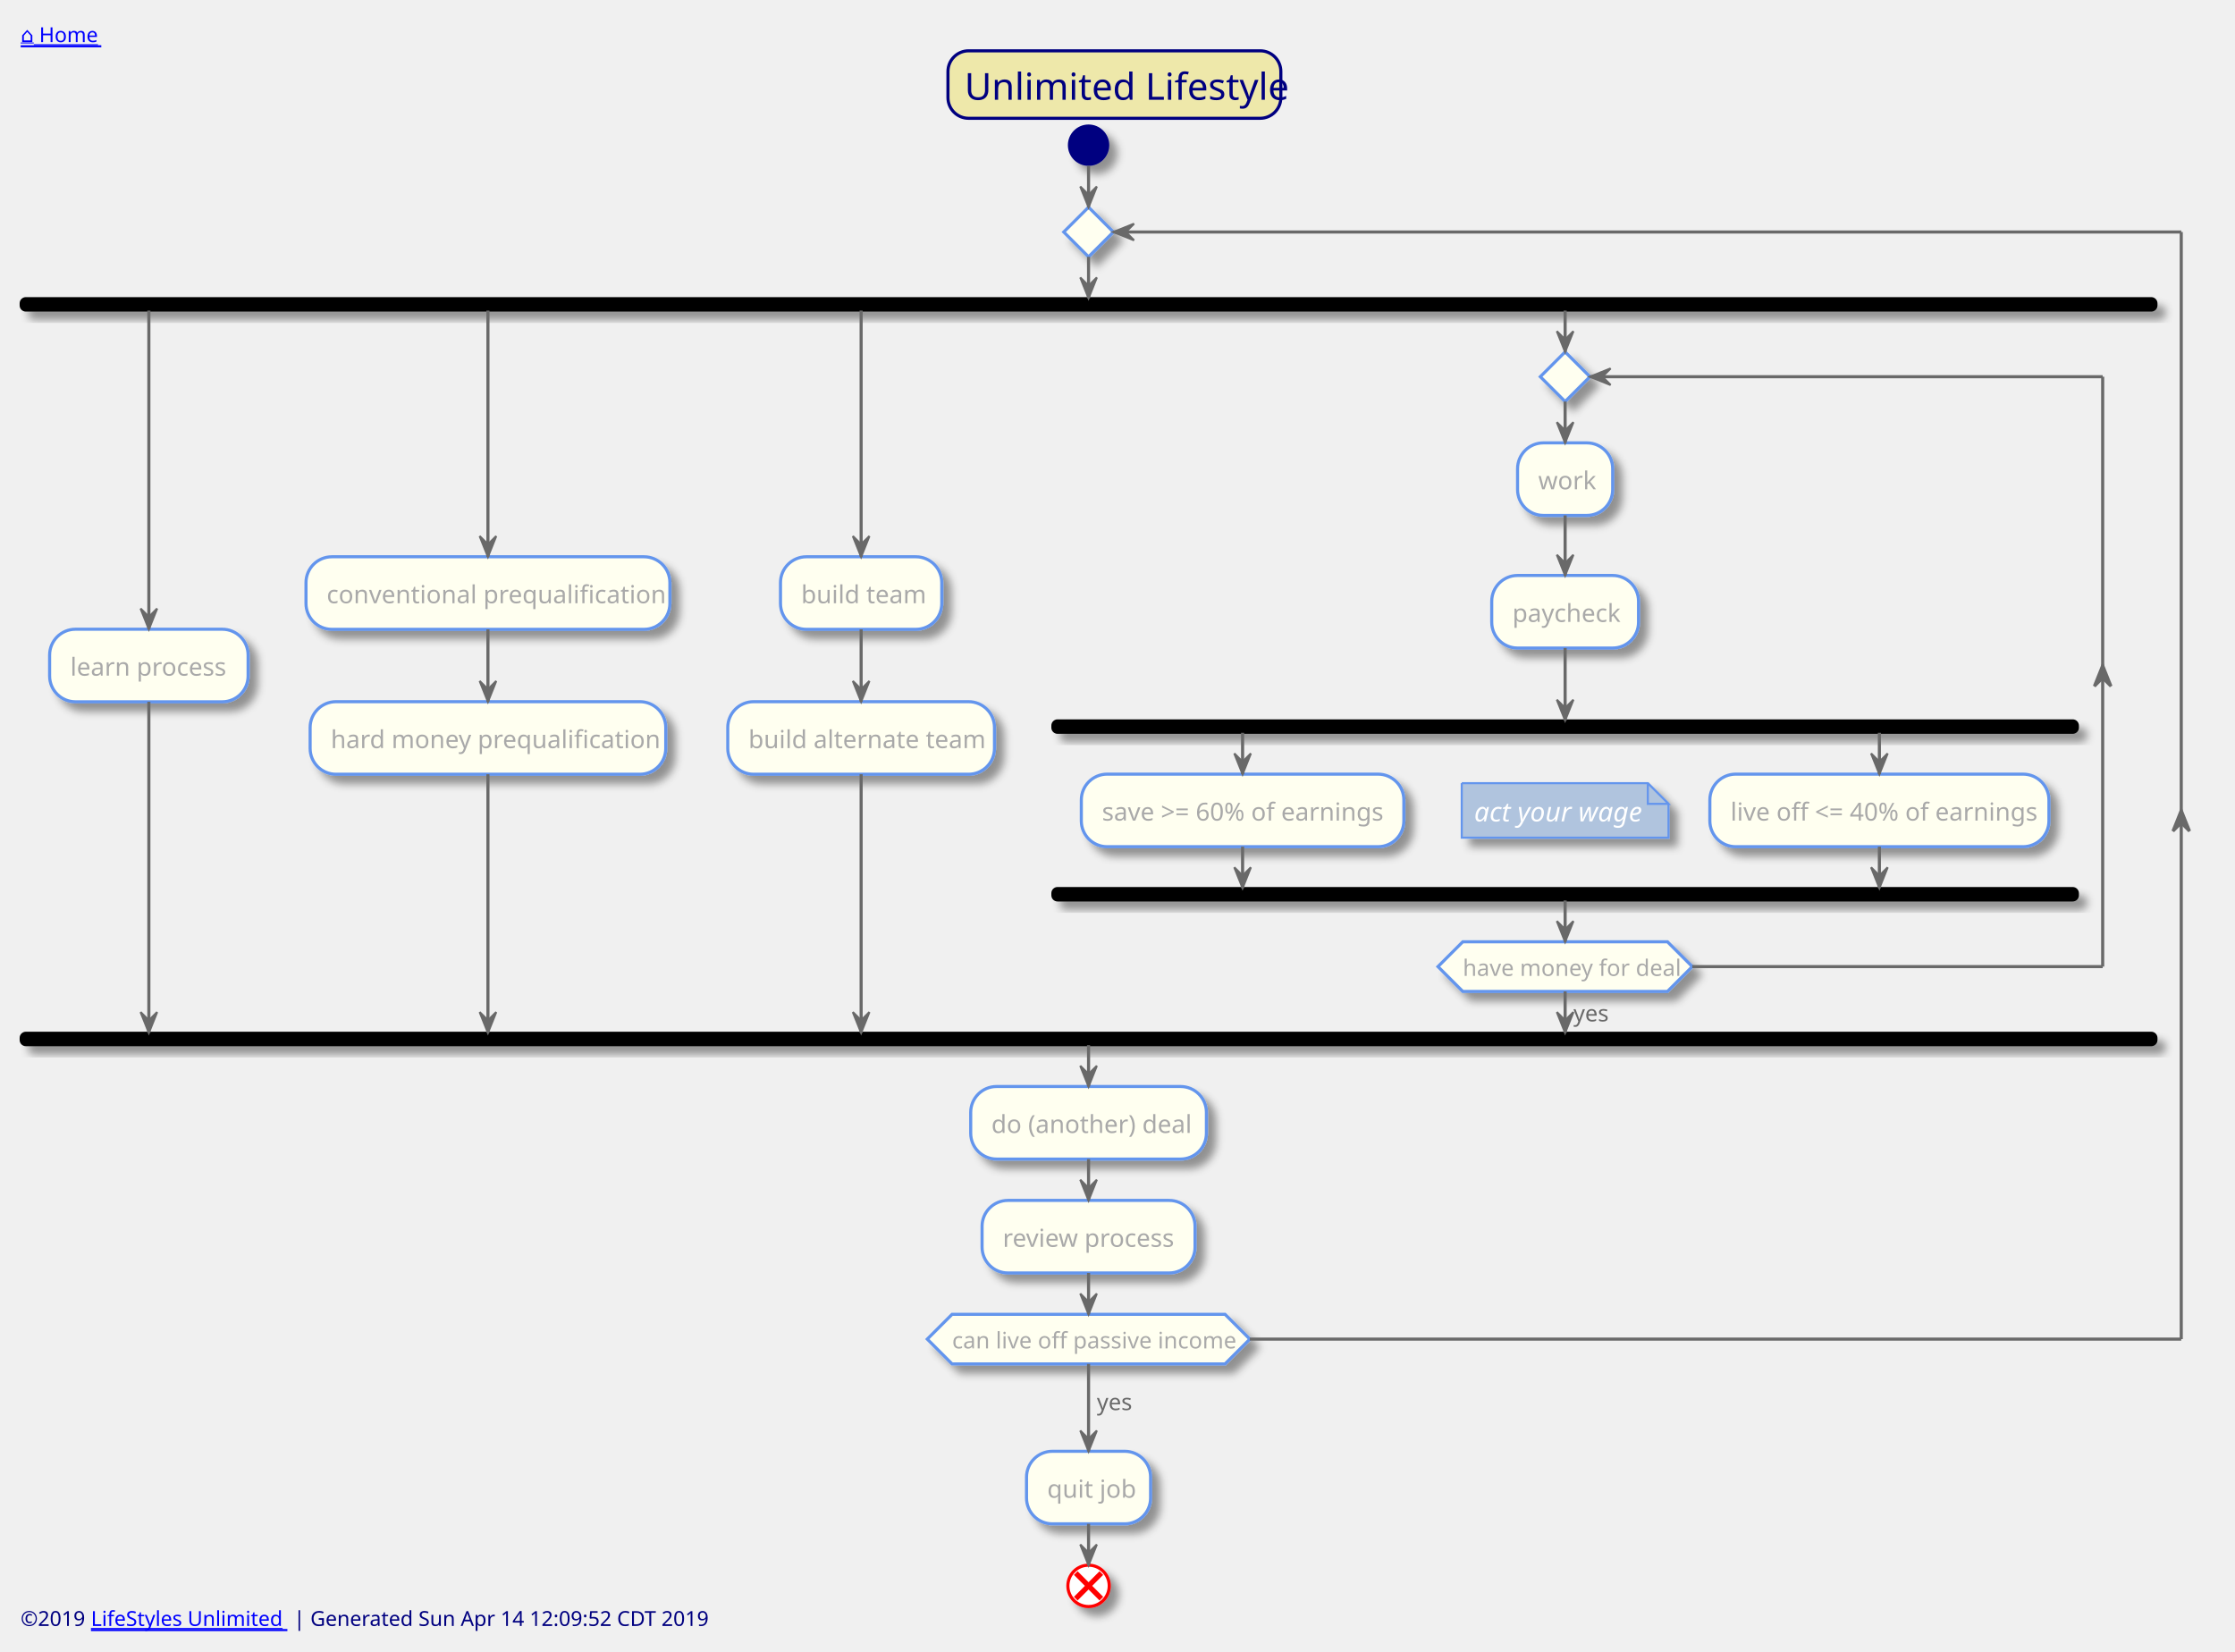
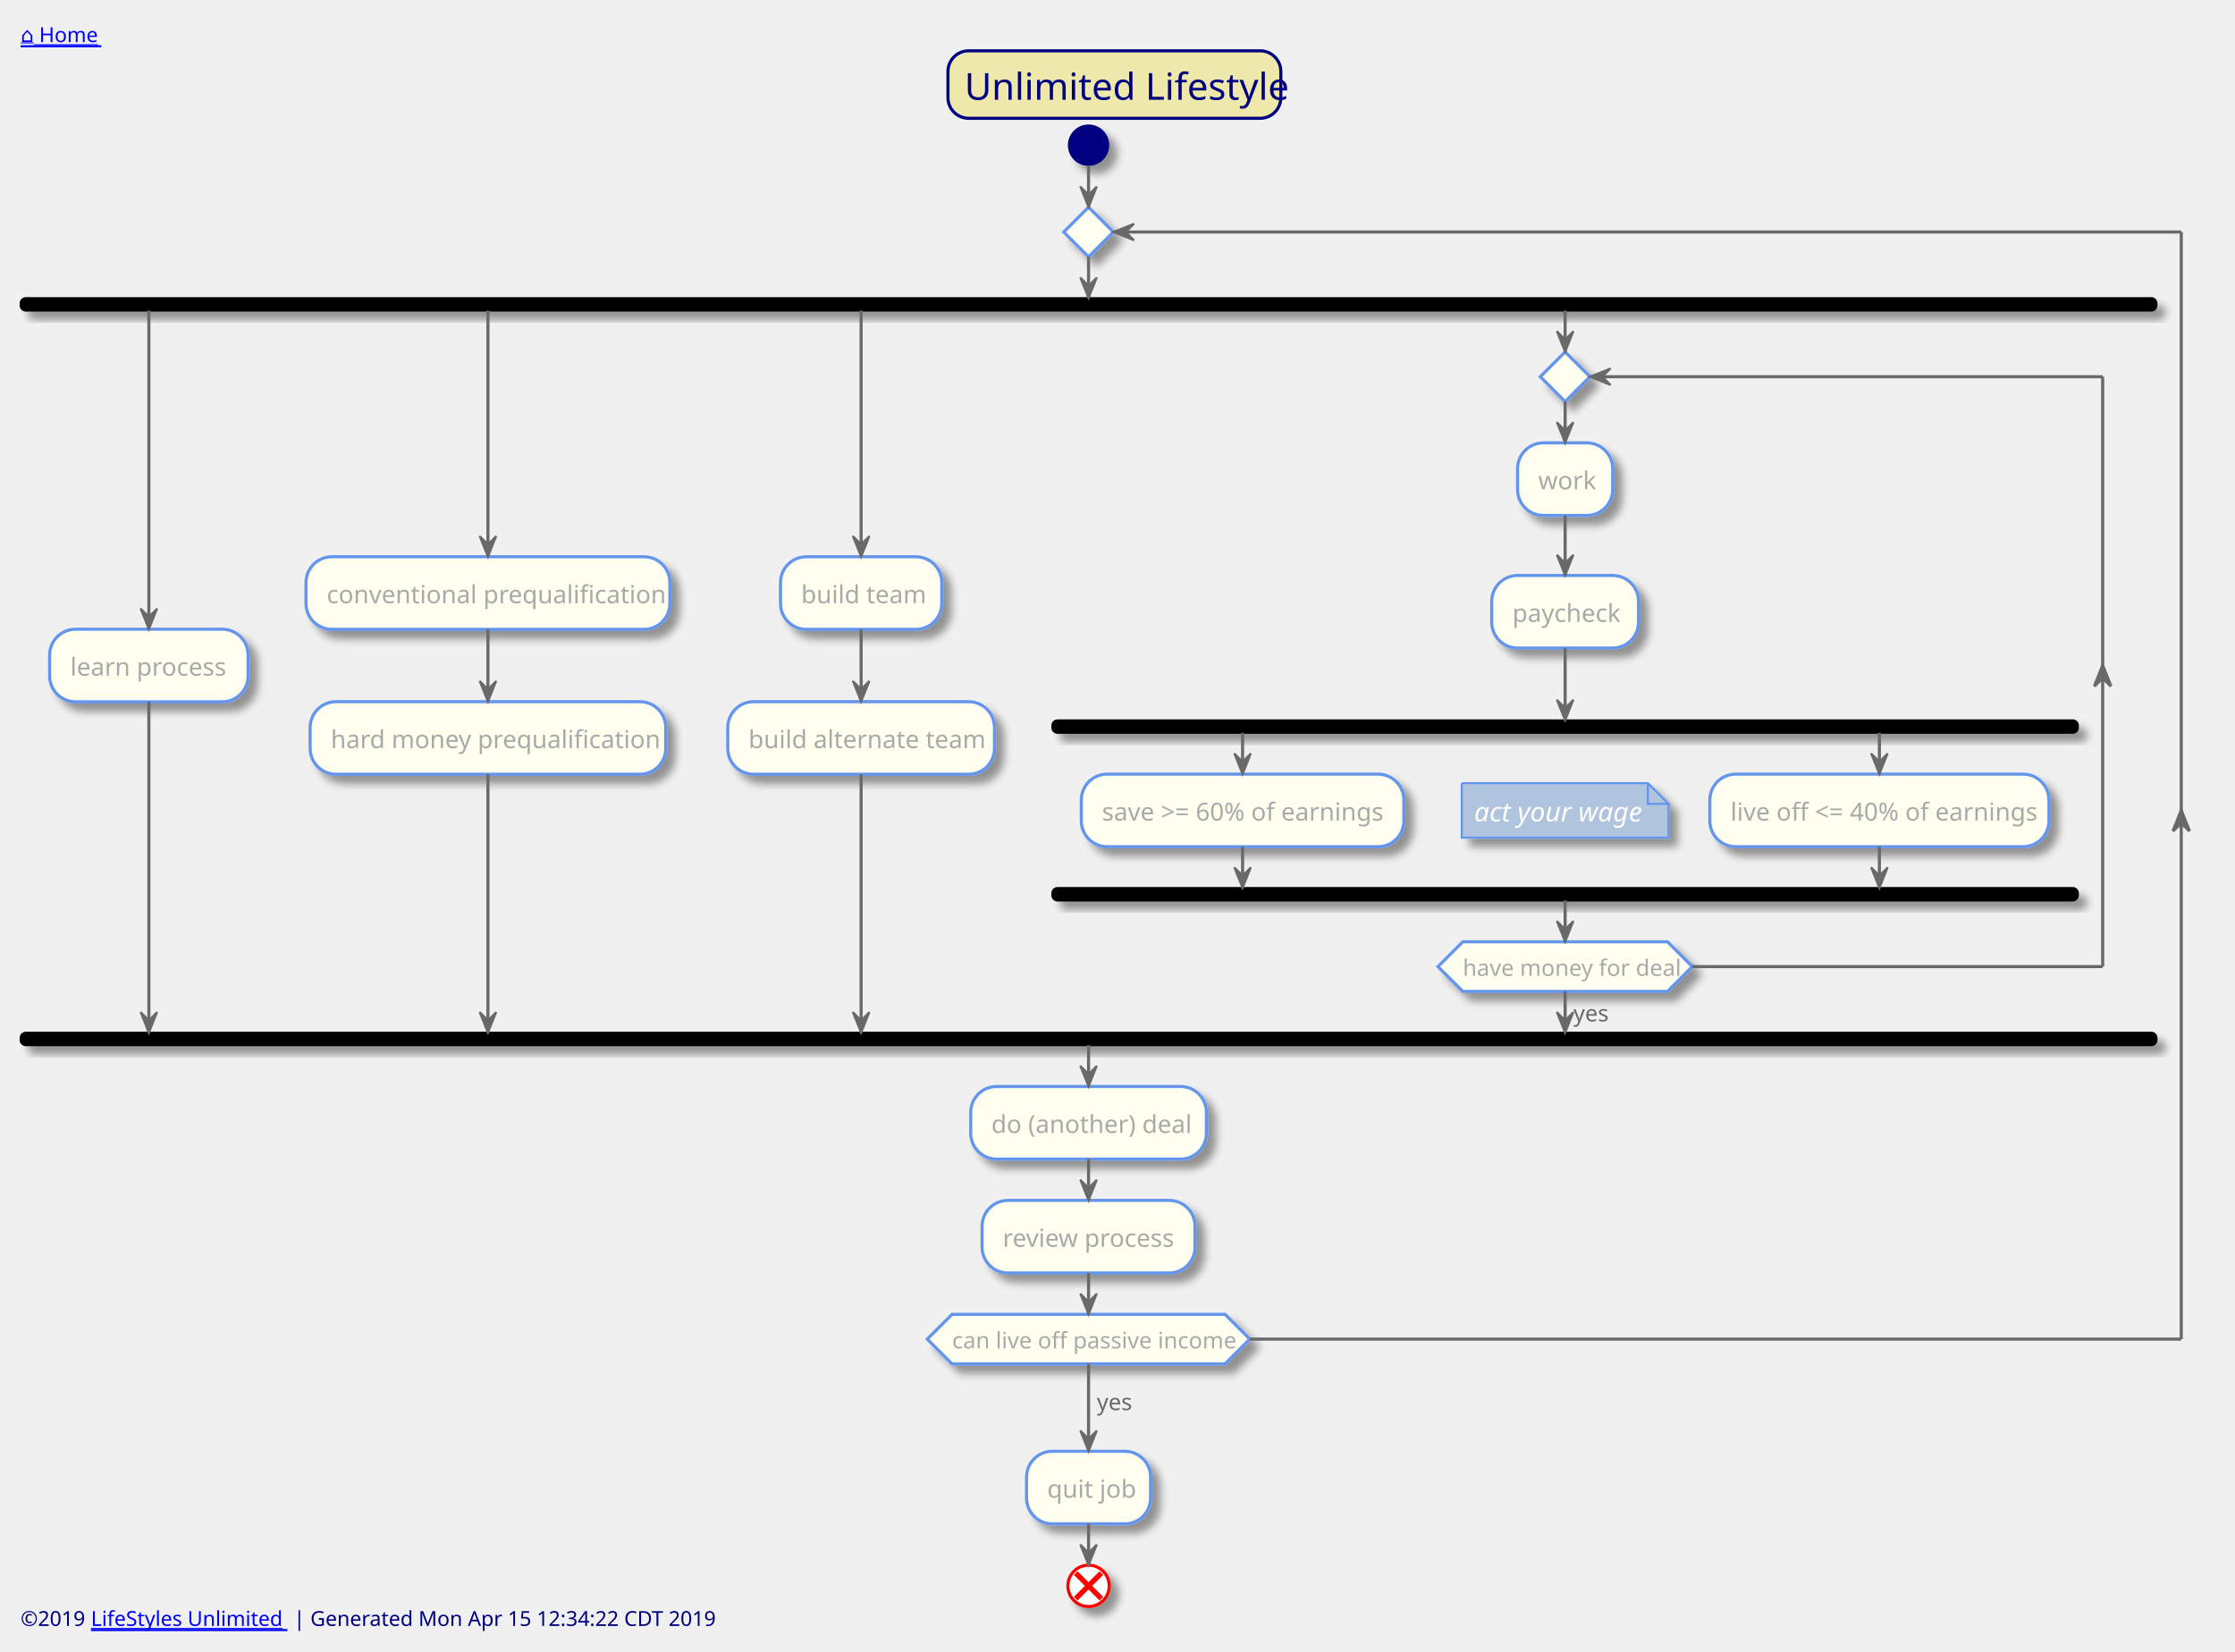
<svg xmlns="http://www.w3.org/2000/svg" xmlns:xlink="http://www.w3.org/1999/xlink" contentScriptType="application/ecmascript" contentStyleType="text/css" height="799px" preserveAspectRatio="none" style="width:1081px;height:799px;" version="1.1" viewBox="0 0 1081 799" width="1081px" zoomAndPan="magnify">
  <defs>
    <style type="text/css">path:hover { stroke: #0000FF !important;}</style>
-     <filter height="300%" id="f1wkp3p7ku0wuj" width="300%" x="-1" y="-1">
+     <filter height="300%" id="f26t3h3ycn17l" width="300%" x="-1" y="-1">
      <feGaussianBlur result="blurOut" stdDeviation="2.0" />
      <feColorMatrix in="blurOut" result="blurOut2" type="matrix" values="0 0 0 0 0 0 0 0 0 0 0 0 0 0 0 0 0 0 .4 0" />
      <feOffset dx="4.0" dy="4.0" in="blurOut2" result="blurOut3" />
      <feBlend in="SourceGraphic" in2="blurOut3" mode="normal" />
    </filter>
  </defs>
  <g>
    <a target="_top" xlink:actuate="onRequest" xlink:href="../index.svg" xlink:show="new" xlink:title="../index.svg" xlink:type="simple">
      <text fill="#0000FF" font-family="sans-serif" font-size="10" lengthAdjust="spacingAndGlyphs" text-decoration="underline" textLength="39" x="10" y="20.381">⌂ Home</text>
      <line style="stroke: #0000FF; stroke-width: 1.0;" x1="10" x2="49" y1="22.381" y2="22.381" />
    </a>
    <rect fill="#EEE8AA" height="32.641" rx="10" ry="10" style="stroke: #000080; stroke-width: 1.5;" width="161" x="458.5" y="24.578" />
    <text fill="#000080" font-family="sans-serif" font-size="18" lengthAdjust="spacingAndGlyphs" textLength="145" x="466.5" y="48.264">Unlimited Lifestyle</text>
-     <ellipse cx="526.5" cy="70.219" fill="#000080" filter="url(#f1wkp3p7ku0wuj)" rx="10" ry="10" style="stroke: none; stroke-width: 1.0;" />
-     <rect fill="#000000" filter="url(#f1wkp3p7ku0wuj)" height="6" rx="2.5" ry="2.5" style="stroke: #000000; stroke-width: 1.0;" width="1033" x="10" y="144.219" />
-     <rect fill="#FFFFF0" filter="url(#f1wkp3p7ku0wuj)" height="35.094" rx="12.5" ry="12.5" style="stroke: #6495ED; stroke-width: 1.5;" width="96" x="24" y="304.359" />
+     <ellipse cx="526.5" cy="70.219" fill="#000080" filter="url(#f26t3h3ycn17l)" rx="10" ry="10" style="stroke: none; stroke-width: 1.0;" />
+     <rect fill="#000000" filter="url(#f26t3h3ycn17l)" height="6" rx="2.5" ry="2.5" style="stroke: #000000; stroke-width: 1.0;" width="1033" x="10" y="144.219" />
+     <rect fill="#FFFFF0" filter="url(#f26t3h3ycn17l)" height="35.094" rx="12.5" ry="12.5" style="stroke: #6495ED; stroke-width: 1.5;" width="96" x="24" y="304.359" />
    <text fill="#A9A9A9" font-family="sans-serif" font-size="12" lengthAdjust="spacingAndGlyphs" textLength="76" x="34" y="326.816">learn process</text>
-     <rect fill="#FFFFF0" filter="url(#f1wkp3p7ku0wuj)" height="35.094" rx="12.5" ry="12.5" style="stroke: #6495ED; stroke-width: 1.5;" width="176" x="148" y="269.312" />
+     <rect fill="#FFFFF0" filter="url(#f26t3h3ycn17l)" height="35.094" rx="12.5" ry="12.5" style="stroke: #6495ED; stroke-width: 1.5;" width="176" x="148" y="269.312" />
    <text fill="#A9A9A9" font-family="sans-serif" font-size="12" lengthAdjust="spacingAndGlyphs" textLength="156" x="158" y="291.769">conventional prequalification</text>
-     <rect fill="#FFFFF0" filter="url(#f1wkp3p7ku0wuj)" height="35.094" rx="12.5" ry="12.5" style="stroke: #6495ED; stroke-width: 1.5;" width="172" x="150" y="339.406" />
+     <rect fill="#FFFFF0" filter="url(#f26t3h3ycn17l)" height="35.094" rx="12.5" ry="12.5" style="stroke: #6495ED; stroke-width: 1.5;" width="172" x="150" y="339.406" />
    <text fill="#A9A9A9" font-family="sans-serif" font-size="12" lengthAdjust="spacingAndGlyphs" textLength="152" x="160" y="361.863">hard money prequalification</text>
-     <rect fill="#FFFFF0" filter="url(#f1wkp3p7ku0wuj)" height="35.094" rx="12.5" ry="12.5" style="stroke: #6495ED; stroke-width: 1.5;" width="78" x="377.5" y="269.312" />
+     <rect fill="#FFFFF0" filter="url(#f26t3h3ycn17l)" height="35.094" rx="12.5" ry="12.5" style="stroke: #6495ED; stroke-width: 1.5;" width="78" x="377.5" y="269.312" />
    <text fill="#A9A9A9" font-family="sans-serif" font-size="12" lengthAdjust="spacingAndGlyphs" textLength="58" x="387.5" y="291.769">build team</text>
-     <rect fill="#FFFFF0" filter="url(#f1wkp3p7ku0wuj)" height="35.094" rx="12.5" ry="12.5" style="stroke: #6495ED; stroke-width: 1.5;" width="129" x="352" y="339.406" />
+     <rect fill="#FFFFF0" filter="url(#f26t3h3ycn17l)" height="35.094" rx="12.5" ry="12.5" style="stroke: #6495ED; stroke-width: 1.5;" width="129" x="352" y="339.406" />
    <text fill="#A9A9A9" font-family="sans-serif" font-size="12" lengthAdjust="spacingAndGlyphs" textLength="109" x="362" y="361.863">build alternate team</text>
-     <rect fill="#FFFFF0" filter="url(#f1wkp3p7ku0wuj)" height="35.094" rx="12.5" ry="12.5" style="stroke: #6495ED; stroke-width: 1.5;" width="46" x="734" y="214.219" />
+     <rect fill="#FFFFF0" filter="url(#f26t3h3ycn17l)" height="35.094" rx="12.5" ry="12.5" style="stroke: #6495ED; stroke-width: 1.5;" width="46" x="734" y="214.219" />
    <text fill="#A9A9A9" font-family="sans-serif" font-size="12" lengthAdjust="spacingAndGlyphs" textLength="26" x="744" y="236.676">work</text>
-     <rect fill="#FFFFF0" filter="url(#f1wkp3p7ku0wuj)" height="35.094" rx="12.5" ry="12.5" style="stroke: #6495ED; stroke-width: 1.5;" width="71" x="721.5" y="278.359" />
+     <rect fill="#FFFFF0" filter="url(#f26t3h3ycn17l)" height="35.094" rx="12.5" ry="12.5" style="stroke: #6495ED; stroke-width: 1.5;" width="71" x="721.5" y="278.359" />
    <text fill="#A9A9A9" font-family="sans-serif" font-size="12" lengthAdjust="spacingAndGlyphs" textLength="51" x="731.5" y="300.816">paycheck</text>
-     <rect fill="#000000" filter="url(#f1wkp3p7ku0wuj)" height="6" rx="2.5" ry="2.5" style="stroke: #000000; stroke-width: 1.0;" width="496" x="509" y="348.453" />
-     <rect fill="#FFFFF0" filter="url(#f1wkp3p7ku0wuj)" height="35.094" rx="12.5" ry="12.5" style="stroke: #6495ED; stroke-width: 1.5;" width="156" x="523" y="374.453" />
+     <rect fill="#000000" filter="url(#f26t3h3ycn17l)" height="6" rx="2.5" ry="2.5" style="stroke: #000000; stroke-width: 1.0;" width="496" x="509" y="348.453" />
+     <rect fill="#FFFFF0" filter="url(#f26t3h3ycn17l)" height="35.094" rx="12.5" ry="12.5" style="stroke: #6495ED; stroke-width: 1.5;" width="156" x="523" y="374.453" />
    <text fill="#A9A9A9" font-family="sans-serif" font-size="12" lengthAdjust="spacingAndGlyphs" textLength="136" x="533" y="396.91">save &gt;= 60% of earnings</text>
-     <path d="M707,378.824 L707,405.176 L807,405.176 L807,388.824 L797,378.824 L707,378.824 " fill="#B0C4DE" filter="url(#f1wkp3p7ku0wuj)" style="stroke: #6495ED; stroke-width: 1.0;" />
+     <path d="M707,378.824 L707,405.176 L807,405.176 L807,388.824 L797,378.824 L707,378.824 " fill="#B0C4DE" filter="url(#f26t3h3ycn17l)" style="stroke: #6495ED; stroke-width: 1.0;" />
    <path d="M797,378.824 L797,388.824 L807,388.824 L797,378.824 " fill="#B0C4DE" style="stroke: #6495ED; stroke-width: 1.0;" />
    <text fill="#FFFFFF" font-family="sans-serif" font-size="13" font-style="italic" lengthAdjust="spacingAndGlyphs" textLength="79" x="713" y="397.319">act your wage</text>
-     <rect fill="#FFFFF0" filter="url(#f1wkp3p7ku0wuj)" height="35.094" rx="12.5" ry="12.5" style="stroke: #6495ED; stroke-width: 1.5;" width="164" x="827" y="374.453" />
+     <rect fill="#FFFFF0" filter="url(#f26t3h3ycn17l)" height="35.094" rx="12.5" ry="12.5" style="stroke: #6495ED; stroke-width: 1.5;" width="164" x="827" y="374.453" />
    <text fill="#A9A9A9" font-family="sans-serif" font-size="12" lengthAdjust="spacingAndGlyphs" textLength="144" x="837" y="396.91">live off &lt;= 40% of earnings</text>
-     <rect fill="#000000" filter="url(#f1wkp3p7ku0wuj)" height="6" rx="2.5" ry="2.5" style="stroke: #000000; stroke-width: 1.0;" width="496" x="509" y="429.547" />
-     <polygon fill="#FFFFF0" filter="url(#f1wkp3p7ku0wuj)" points="757,170.219,769,182.219,757,194.219,745,182.219,757,170.219" style="stroke: #6495ED; stroke-width: 1.5;" />
-     <polygon fill="#FFFFF0" filter="url(#f1wkp3p7ku0wuj)" points="707.5,455.547,806.5,455.547,818.5,467.547,806.5,479.547,707.5,479.547,695.5,467.547,707.5,455.547" style="stroke: #6495ED; stroke-width: 1.5;" />
+     <rect fill="#000000" filter="url(#f26t3h3ycn17l)" height="6" rx="2.5" ry="2.5" style="stroke: #000000; stroke-width: 1.0;" width="496" x="509" y="429.547" />
+     <polygon fill="#FFFFF0" filter="url(#f26t3h3ycn17l)" points="757,170.219,769,182.219,757,194.219,745,182.219,757,170.219" style="stroke: #6495ED; stroke-width: 1.5;" />
+     <polygon fill="#FFFFF0" filter="url(#f26t3h3ycn17l)" points="707.5,455.547,806.5,455.547,818.5,467.547,806.5,479.547,707.5,479.547,695.5,467.547,707.5,455.547" style="stroke: #6495ED; stroke-width: 1.5;" />
    <text fill="#A9A9A9" font-family="sans-serif" font-size="11" lengthAdjust="spacingAndGlyphs" textLength="99" x="707.5" y="472.048">have money for deal</text>
-     <rect fill="#000000" filter="url(#f1wkp3p7ku0wuj)" height="6" rx="2.5" ry="2.5" style="stroke: #000000; stroke-width: 1.0;" width="1033" x="10" y="499.547" />
-     <rect fill="#FFFFF0" filter="url(#f1wkp3p7ku0wuj)" height="35.094" rx="12.5" ry="12.5" style="stroke: #6495ED; stroke-width: 1.5;" width="114" x="469.5" y="525.547" />
+     <rect fill="#000000" filter="url(#f26t3h3ycn17l)" height="6" rx="2.5" ry="2.5" style="stroke: #000000; stroke-width: 1.0;" width="1033" x="10" y="499.547" />
+     <rect fill="#FFFFF0" filter="url(#f26t3h3ycn17l)" height="35.094" rx="12.5" ry="12.5" style="stroke: #6495ED; stroke-width: 1.5;" width="114" x="469.5" y="525.547" />
    <text fill="#A9A9A9" font-family="sans-serif" font-size="12" lengthAdjust="spacingAndGlyphs" textLength="94" x="479.5" y="548.004">do (another) deal</text>
-     <rect fill="#FFFFF0" filter="url(#f1wkp3p7ku0wuj)" height="35.094" rx="12.5" ry="12.5" style="stroke: #6495ED; stroke-width: 1.5;" width="103" x="475" y="580.641" />
+     <rect fill="#FFFFF0" filter="url(#f26t3h3ycn17l)" height="35.094" rx="12.5" ry="12.5" style="stroke: #6495ED; stroke-width: 1.5;" width="103" x="475" y="580.641" />
    <text fill="#A9A9A9" font-family="sans-serif" font-size="12" lengthAdjust="spacingAndGlyphs" textLength="83" x="485" y="603.098">review process</text>
-     <polygon fill="#FFFFF0" filter="url(#f1wkp3p7ku0wuj)" points="526.5,100.219,538.5,112.219,526.5,124.219,514.5,112.219,526.5,100.219" style="stroke: #6495ED; stroke-width: 1.5;" />
-     <polygon fill="#FFFFF0" filter="url(#f1wkp3p7ku0wuj)" points="460.5,635.734,592.5,635.734,604.5,647.734,592.5,659.734,460.5,659.734,448.5,647.734,460.5,635.734" style="stroke: #6495ED; stroke-width: 1.5;" />
+     <polygon fill="#FFFFF0" filter="url(#f26t3h3ycn17l)" points="526.5,100.219,538.5,112.219,526.5,124.219,514.5,112.219,526.5,100.219" style="stroke: #6495ED; stroke-width: 1.5;" />
+     <polygon fill="#FFFFF0" filter="url(#f26t3h3ycn17l)" points="460.5,635.734,592.5,635.734,604.5,647.734,592.5,659.734,460.5,659.734,448.5,647.734,460.5,635.734" style="stroke: #6495ED; stroke-width: 1.5;" />
    <text fill="#A9A9A9" font-family="sans-serif" font-size="11" lengthAdjust="spacingAndGlyphs" textLength="132" x="460.5" y="652.235">can live off passive income</text>
-     <rect fill="#FFFFF0" filter="url(#f1wkp3p7ku0wuj)" height="35.094" rx="12.5" ry="12.5" style="stroke: #6495ED; stroke-width: 1.5;" width="60" x="496.5" y="701.987" />
+     <rect fill="#FFFFF0" filter="url(#f26t3h3ycn17l)" height="35.094" rx="12.5" ry="12.5" style="stroke: #6495ED; stroke-width: 1.5;" width="60" x="496.5" y="701.987" />
    <text fill="#A9A9A9" font-family="sans-serif" font-size="12" lengthAdjust="spacingAndGlyphs" textLength="40" x="506.5" y="724.444">quit job</text>
-     <ellipse cx="526.5" cy="767.081" fill="#FFFFFF" filter="url(#f1wkp3p7ku0wuj)" rx="10" ry="10" style="stroke: #FF0000; stroke-width: 1.5;" />
+     <ellipse cx="526.5" cy="767.081" fill="#FFFFFF" filter="url(#f26t3h3ycn17l)" rx="10" ry="10" style="stroke: #FF0000; stroke-width: 1.5;" />
    <line style="stroke: #FF0000; stroke-width: 2.5;" x1="520.313" x2="532.687" y1="760.894" y2="773.268" />
    <line style="stroke: #FF0000; stroke-width: 2.5;" x1="532.687" x2="520.313" y1="760.894" y2="773.268" />
    <line style="stroke: #696969; stroke-width: 1.5;" x1="236" x2="236" y1="304.406" y2="339.406" />
    <polygon fill="#696969" points="232,329.406,236,339.406,240,329.406,236,333.406" style="stroke: #696969; stroke-width: 1.0;" />
    <line style="stroke: #696969; stroke-width: 1.5;" x1="416.5" x2="416.5" y1="304.406" y2="339.406" />
    <polygon fill="#696969" points="412.5,329.406,416.5,339.406,420.5,329.406,416.5,333.406" style="stroke: #696969; stroke-width: 1.0;" />
    <line style="stroke: #696969; stroke-width: 1.5;" x1="757" x2="757" y1="249.312" y2="278.359" />
    <polygon fill="#696969" points="753,268.359,757,278.359,761,268.359,757,272.359" style="stroke: #696969; stroke-width: 1.0;" />
    <line style="stroke: #696969; stroke-width: 1.5;" x1="601" x2="601" y1="354.453" y2="374.453" />
    <polygon fill="#696969" points="597,364.453,601,374.453,605,364.453,601,368.453" style="stroke: #696969; stroke-width: 1.0;" />
    <line style="stroke: #696969; stroke-width: 1.5;" x1="909" x2="909" y1="354.453" y2="374.453" />
    <polygon fill="#696969" points="905,364.453,909,374.453,913,364.453,909,368.453" style="stroke: #696969; stroke-width: 1.0;" />
    <line style="stroke: #696969; stroke-width: 1.5;" x1="601" x2="601" y1="409.547" y2="429.547" />
    <polygon fill="#696969" points="597,419.547,601,429.547,605,419.547,601,423.547" style="stroke: #696969; stroke-width: 1.0;" />
    <line style="stroke: #696969; stroke-width: 1.5;" x1="909" x2="909" y1="409.547" y2="429.547" />
    <polygon fill="#696969" points="905,419.547,909,429.547,913,419.547,909,423.547" style="stroke: #696969; stroke-width: 1.0;" />
    <line style="stroke: #696969; stroke-width: 1.5;" x1="757" x2="757" y1="313.453" y2="348.453" />
    <polygon fill="#696969" points="753,338.453,757,348.453,761,338.453,757,342.453" style="stroke: #696969; stroke-width: 1.0;" />
    <line style="stroke: #696969; stroke-width: 1.5;" x1="757" x2="757" y1="194.219" y2="214.219" />
    <polygon fill="#696969" points="753,204.219,757,214.219,761,204.219,757,208.219" style="stroke: #696969; stroke-width: 1.0;" />
    <line style="stroke: #696969; stroke-width: 1.5;" x1="818.5" x2="1017" y1="467.547" y2="467.547" />
    <polygon fill="#696969" points="1013,331.906,1017,321.906,1021,331.906,1017,327.906" style="stroke: #696969; stroke-width: 1.5;" />
    <line style="stroke: #696969; stroke-width: 1.5;" x1="1017" x2="1017" y1="182.219" y2="467.547" />
    <line style="stroke: #696969; stroke-width: 1.5;" x1="1017" x2="769" y1="182.219" y2="182.219" />
    <polygon fill="#696969" points="779,178.219,769,182.219,779,186.219,775,182.219" style="stroke: #696969; stroke-width: 1.0;" />
    <line style="stroke: #696969; stroke-width: 1.5;" x1="757" x2="757" y1="435.547" y2="455.547" />
    <polygon fill="#696969" points="753,445.547,757,455.547,761,445.547,757,449.547" style="stroke: #696969; stroke-width: 1.0;" />
    <line style="stroke: #696969; stroke-width: 1.5;" x1="72" x2="72" y1="150.219" y2="304.359" />
    <polygon fill="#696969" points="68,294.359,72,304.359,76,294.359,72,298.359" style="stroke: #696969; stroke-width: 1.0;" />
    <line style="stroke: #696969; stroke-width: 1.5;" x1="236" x2="236" y1="150.219" y2="269.312" />
    <polygon fill="#696969" points="232,259.312,236,269.312,240,259.312,236,263.312" style="stroke: #696969; stroke-width: 1.0;" />
    <line style="stroke: #696969; stroke-width: 1.5;" x1="416.5" x2="416.5" y1="150.219" y2="269.312" />
    <polygon fill="#696969" points="412.5,259.312,416.5,269.312,420.5,259.312,416.5,263.312" style="stroke: #696969; stroke-width: 1.0;" />
    <line style="stroke: #696969; stroke-width: 1.5;" x1="757" x2="757" y1="150.219" y2="170.219" />
    <polygon fill="#696969" points="753,160.219,757,170.219,761,160.219,757,164.219" style="stroke: #696969; stroke-width: 1.0;" />
    <line style="stroke: #696969; stroke-width: 1.5;" x1="72" x2="72" y1="339.453" y2="499.547" />
    <polygon fill="#696969" points="68,489.547,72,499.547,76,489.547,72,493.547" style="stroke: #696969; stroke-width: 1.0;" />
    <line style="stroke: #696969; stroke-width: 1.5;" x1="236" x2="236" y1="374.5" y2="499.547" />
    <polygon fill="#696969" points="232,489.547,236,499.547,240,489.547,236,493.547" style="stroke: #696969; stroke-width: 1.0;" />
    <line style="stroke: #696969; stroke-width: 1.5;" x1="416.5" x2="416.5" y1="374.5" y2="499.547" />
    <polygon fill="#696969" points="412.5,489.547,416.5,499.547,420.5,489.547,416.5,493.547" style="stroke: #696969; stroke-width: 1.0;" />
    <line style="stroke: #696969; stroke-width: 1.5;" x1="757" x2="757" y1="479.547" y2="499.547" />
    <polygon fill="#696969" points="753,489.547,757,499.547,761,489.547,757,493.547" style="stroke: #696969; stroke-width: 1.0;" />
    <text fill="#696969" font-family="sans-serif" font-size="11" lengthAdjust="spacingAndGlyphs" textLength="18" x="761" y="494.048">yes</text>
    <line style="stroke: #696969; stroke-width: 1.5;" x1="526.5" x2="526.5" y1="505.547" y2="525.547" />
    <polygon fill="#696969" points="522.5,515.547,526.5,525.547,530.5,515.547,526.5,519.547" style="stroke: #696969; stroke-width: 1.0;" />
    <line style="stroke: #696969; stroke-width: 1.5;" x1="526.5" x2="526.5" y1="560.641" y2="580.641" />
    <polygon fill="#696969" points="522.5,570.641,526.5,580.641,530.5,570.641,526.5,574.641" style="stroke: #696969; stroke-width: 1.0;" />
    <line style="stroke: #696969; stroke-width: 1.5;" x1="526.5" x2="526.5" y1="124.219" y2="144.219" />
    <polygon fill="#696969" points="522.5,134.219,526.5,144.219,530.5,134.219,526.5,138.219" style="stroke: #696969; stroke-width: 1.0;" />
    <line style="stroke: #696969; stroke-width: 1.5;" x1="604.5" x2="1055" y1="647.734" y2="647.734" />
    <polygon fill="#696969" points="1051,402,1055,392,1059,402,1055,398" style="stroke: #696969; stroke-width: 1.5;" />
    <line style="stroke: #696969; stroke-width: 1.5;" x1="1055" x2="1055" y1="112.219" y2="647.734" />
    <line style="stroke: #696969; stroke-width: 1.5;" x1="1055" x2="538.5" y1="112.219" y2="112.219" />
    <polygon fill="#696969" points="548.5,108.219,538.5,112.219,548.5,116.219,544.5,112.219" style="stroke: #696969; stroke-width: 1.0;" />
    <line style="stroke: #696969; stroke-width: 1.5;" x1="526.5" x2="526.5" y1="615.734" y2="635.734" />
    <polygon fill="#696969" points="522.5,625.734,526.5,635.734,530.5,625.734,526.5,629.734" style="stroke: #696969; stroke-width: 1.0;" />
    <line style="stroke: #696969; stroke-width: 1.5;" x1="526.5" x2="526.5" y1="80.219" y2="100.219" />
    <polygon fill="#696969" points="522.5,90.219,526.5,100.219,530.5,90.219,526.5,94.219" style="stroke: #696969; stroke-width: 1.0;" />
    <line style="stroke: #696969; stroke-width: 1.5;" x1="526.5" x2="526.5" y1="659.734" y2="701.987" />
    <polygon fill="#696969" points="522.5,691.987,526.5,701.987,530.5,691.987,526.5,695.987" style="stroke: #696969; stroke-width: 1.0;" />
    <text fill="#696969" font-family="sans-serif" font-size="11" lengthAdjust="spacingAndGlyphs" textLength="18" x="530.5" y="682.07">yes</text>
    <line style="stroke: #696969; stroke-width: 1.5;" x1="526.5" x2="526.5" y1="737.081" y2="757.081" />
    <polygon fill="#696969" points="522.5,747.081,526.5,757.081,530.5,747.081,526.5,751.081" style="stroke: #696969; stroke-width: 1.0;" />
    <text fill="#000080" font-family="sans-serif" font-size="10" lengthAdjust="spacingAndGlyphs" textLength="31" x="10" y="786.462">©2019</text>
    <a target="_top" xlink:actuate="onRequest" xlink:href="http://www.lifestylesunlimited.com" xlink:show="new" xlink:title="http://www.lifestylesunlimited.com" xlink:type="simple">
      <text fill="#0000FF" font-family="sans-serif" font-size="10" lengthAdjust="spacingAndGlyphs" text-decoration="underline" textLength="95" x="44" y="786.462">LifeStyles Unlimited</text>
      <line style="stroke: #0000FF; stroke-width: 1.0;" x1="44" x2="139" y1="788.462" y2="788.462" />
    </a>
-     <text fill="#000080" font-family="sans-serif" font-size="10" lengthAdjust="spacingAndGlyphs" textLength="208" x="142" y="786.462">| Generated Sun Apr 14 12:09:52 CDT 2019</text>
+     <text fill="#000080" font-family="sans-serif" font-size="10" lengthAdjust="spacingAndGlyphs" textLength="210" x="142" y="786.462">| Generated Mon Apr 15 12:34:22 CDT 2019</text>
  </g>
</svg>
